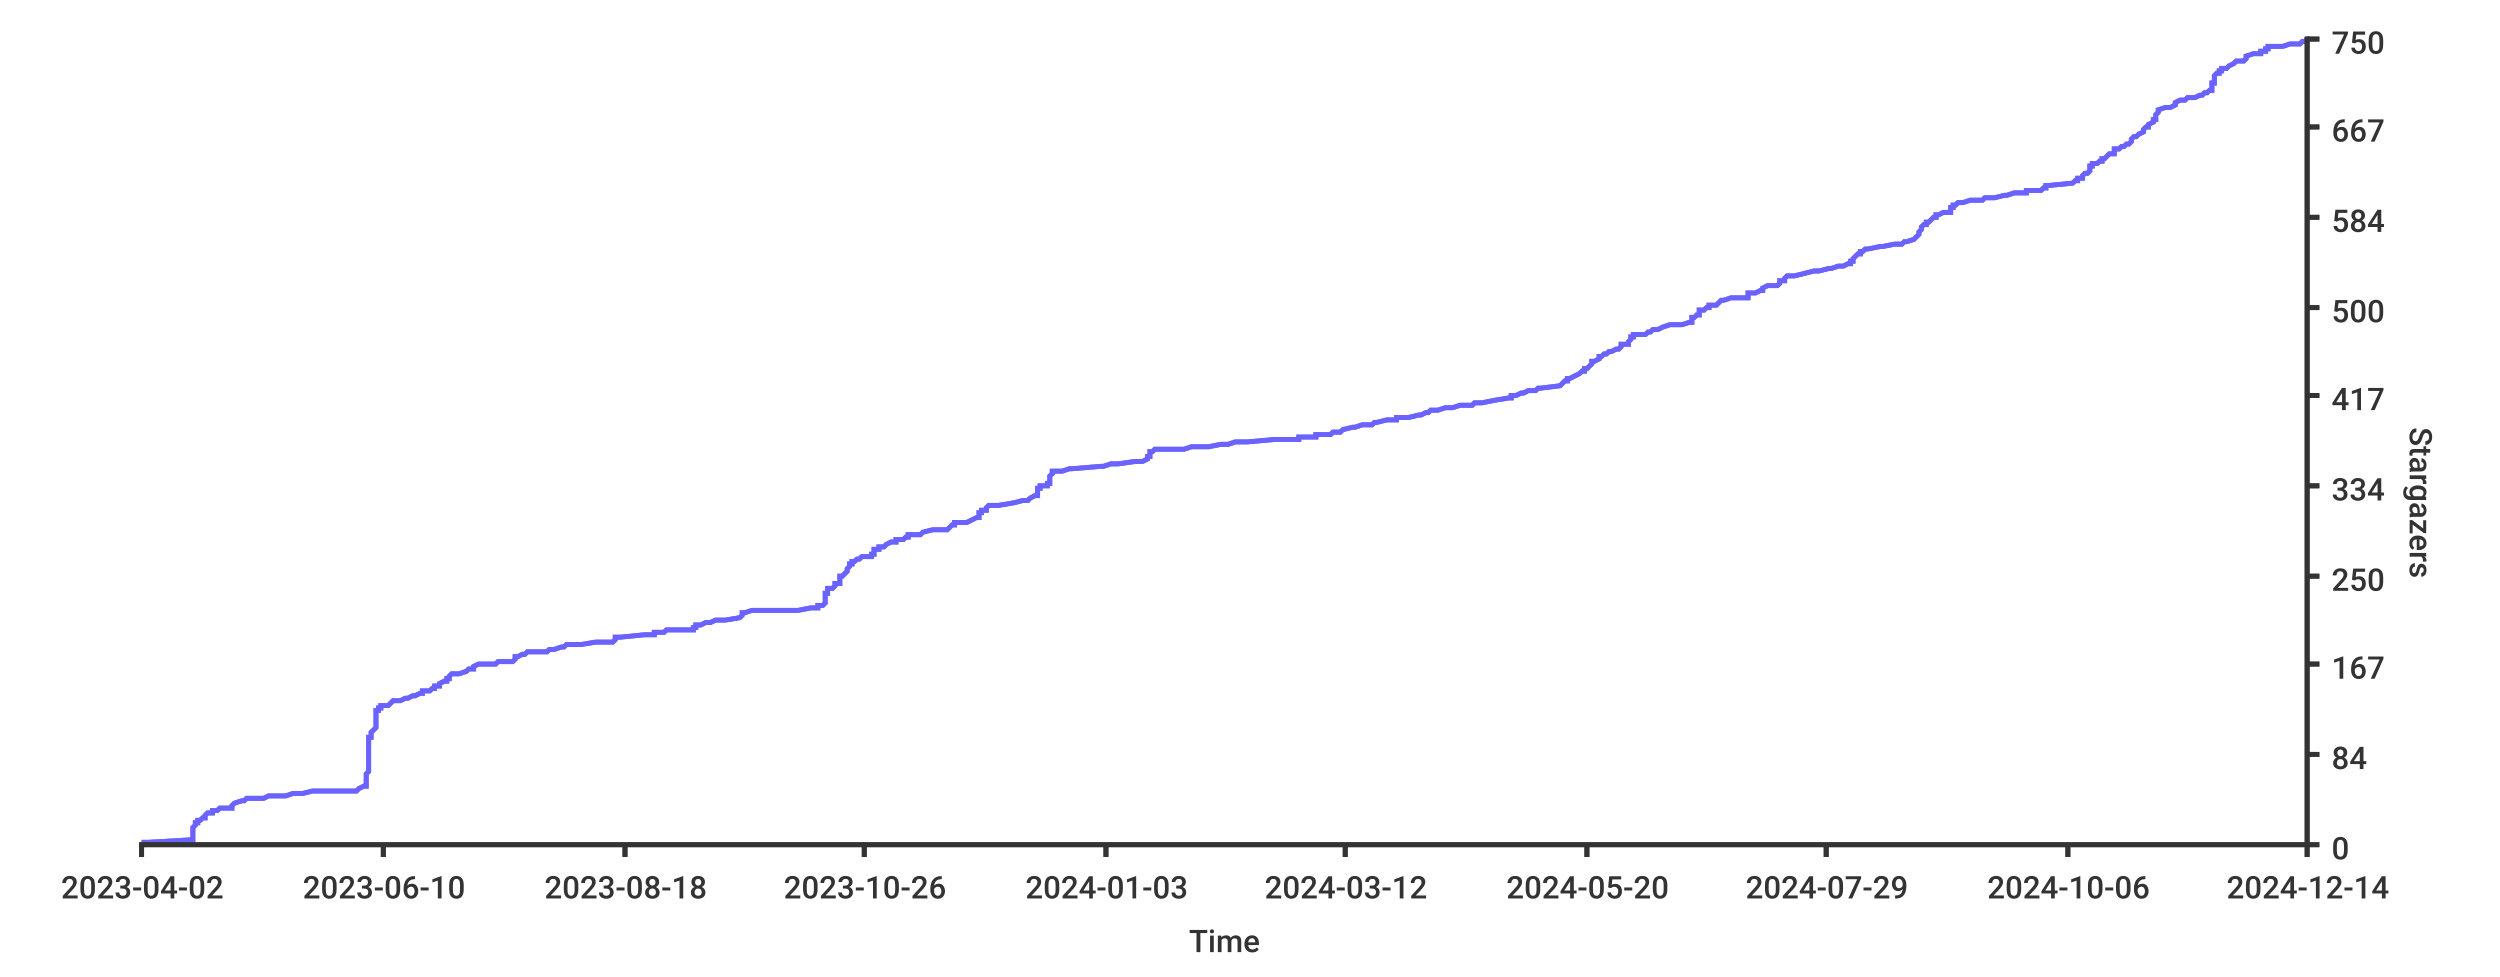
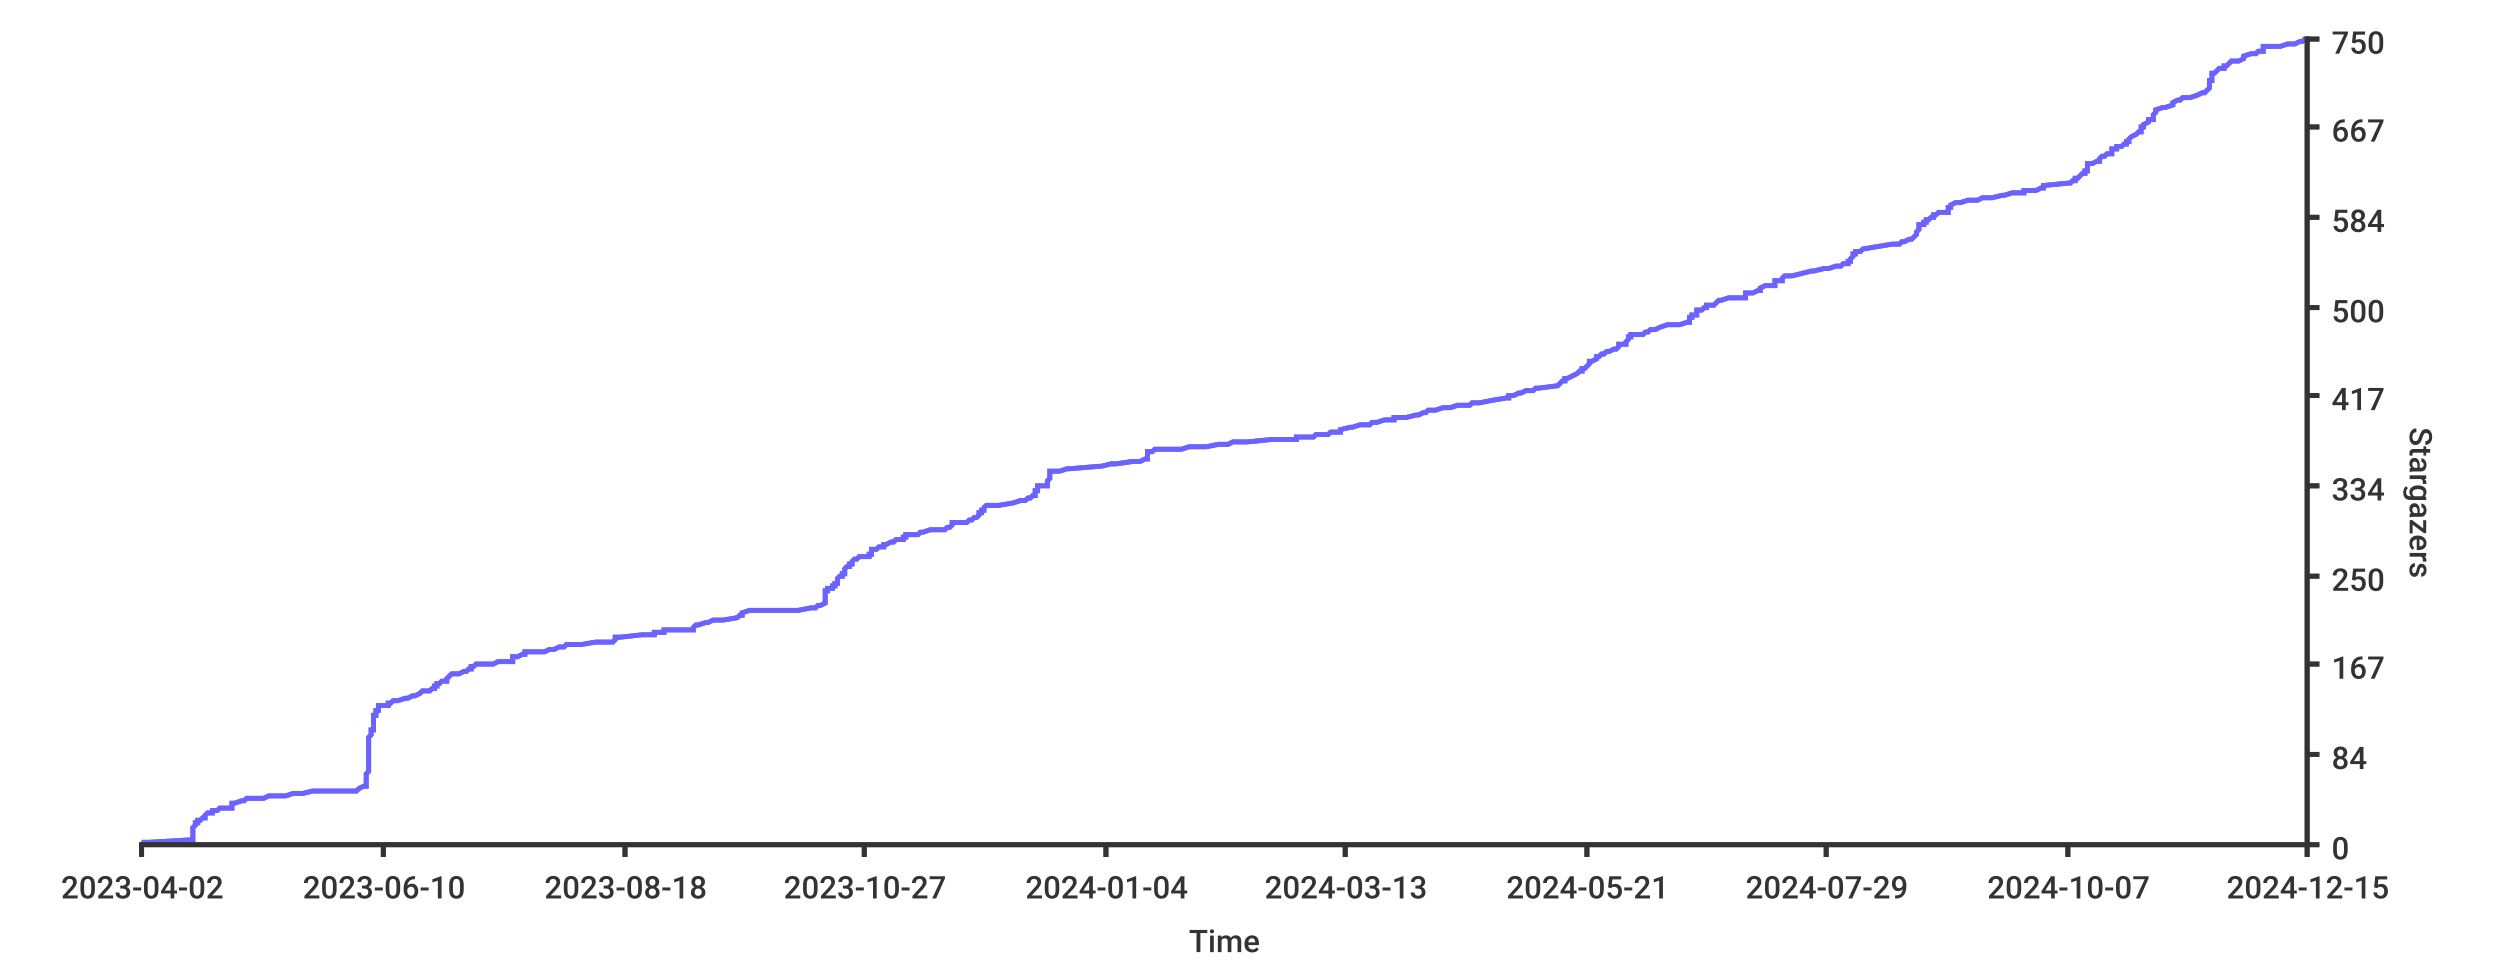
<svg xmlns="http://www.w3.org/2000/svg" width="1024px" height="400px">
  <style type="text/css">
path { fill: none; stroke: rgb(51,51,51); }
path.series { stroke: #6b63ff; }
rect.background { fill: rgb(255,255,255); stroke: none; }

text {
	stroke-width: 0;
	stroke: none;
	fill: rgba(51,51,51,1.0);
	font-size: 12.8px;
	font-family: 'Roboto Medium', sans-serif;
}
</style>
  <rect height="400px" class="background" rx="8" x="0" y="0" width="1024px" />
-   <rect class="background" rx="8" x="0" y="0" width="1024px" height="400px" />
-   <path d="M 58 345 L 61 345 L 78 344 L 79 344 L 79 343 L 79 343 L 79 342 L 79 342 L 79 342 L 79 341 L 79 341 L 79 340 L 79 340 L 79 339 L 79 339 L 80 338 L 80 338 L 80 338 L 80 337 L 81 337 L 81 336 L 82 336 L 83 335 L 84 335 L 84 335 L 84 334 L 84 334 L 85 333 L 87 333 L 87 332 L 89 332 L 90 331 L 95 331 L 95 331 L 95 330 L 95 330 L 96 329 L 96 329 L 99 328 L 100 328 L 101 327 L 104 327 L 108 327 L 110 326 L 117 326 L 120 325 L 124 325 L 128 324 L 130 324 L 146 324 L 147 323 L 147 323 L 149 322 L 150 322 L 150 321 L 150 321 L 150 320 L 150 320 L 150 320 L 150 319 L 150 319 L 150 318 L 150 318 L 150 317 L 150 317 L 151 316 L 151 316 L 151 316 L 151 315 L 151 315 L 151 314 L 151 314 L 151 313 L 151 313 L 151 313 L 151 312 L 151 312 L 151 311 L 151 311 L 151 310 L 151 310 L 151 309 L 151 309 L 151 309 L 151 308 L 151 308 L 151 307 L 151 307 L 151 306 L 151 306 L 151 305 L 151 305 L 151 305 L 151 304 L 151 304 L 151 303 L 151 303 L 151 302 L 151 302 L 152 302 L 152 301 L 152 301 L 152 300 L 152 300 L 153 299 L 153 299 L 154 298 L 154 298 L 154 298 L 154 297 L 154 297 L 154 296 L 154 296 L 154 295 L 154 295 L 154 294 L 154 294 L 154 294 L 154 293 L 154 293 L 154 292 L 154 292 L 154 291 L 154 291 L 155 291 L 155 290 L 156 290 L 156 289 L 159 289 L 160 288 L 160 288 L 161 287 L 161 287 L 164 287 L 166 286 L 167 286 L 169 285 L 170 285 L 172 284 L 173 284 L 173 283 L 176 283 L 176 283 L 177 282 L 178 282 L 178 281 L 180 281 L 180 280 L 180 280 L 180 280 L 182 279 L 183 279 L 183 278 L 184 278 L 184 277 L 184 277 L 185 276 L 187 276 L 188 276 L 191 275 L 191 275 L 192 274 L 194 274 L 194 273 L 194 273 L 196 272 L 202 272 L 203 272 L 204 271 L 210 271 L 211 270 L 211 270 L 211 269 L 211 269 L 212 269 L 214 268 L 215 268 L 216 267 L 224 267 L 225 266 L 227 266 L 230 265 L 231 265 L 231 265 L 232 264 L 238 264 L 244 263 L 251 263 L 252 262 L 252 262 L 252 261 L 253 261 L 254 261 L 264 260 L 268 260 L 268 259 L 272 259 L 273 258 L 273 258 L 284 258 L 284 257 L 285 257 L 285 256 L 287 256 L 289 255 L 291 255 L 293 254 L 294 254 L 297 254 L 303 253 L 303 253 L 304 252 L 304 252 L 304 251 L 305 251 L 308 250 L 314 250 L 327 250 L 332 249 L 335 249 L 335 248 L 337 248 L 338 247 L 338 247 L 338 247 L 338 246 L 338 246 L 338 245 L 338 245 L 338 244 L 338 244 L 338 243 L 339 243 L 339 243 L 339 242 L 339 242 L 339 241 L 341 241 L 342 240 L 342 240 L 342 239 L 342 239 L 344 239 L 344 238 L 344 238 L 344 237 L 344 237 L 344 236 L 344 236 L 345 236 L 346 235 L 346 235 L 347 234 L 347 234 L 347 233 L 347 233 L 348 232 L 348 232 L 348 232 L 348 231 L 349 231 L 349 230 L 350 230 L 351 229 L 352 229 L 353 228 L 354 228 L 357 228 L 357 227 L 358 227 L 358 226 L 358 226 L 358 225 L 358 225 L 360 225 L 360 224 L 362 224 L 363 223 L 363 223 L 365 222 L 367 222 L 367 221 L 370 221 L 370 221 L 371 220 L 372 220 L 372 219 L 377 219 L 378 218 L 378 218 L 382 217 L 384 217 L 388 217 L 389 216 L 389 216 L 390 215 L 391 215 L 391 214 L 394 214 L 396 214 L 398 213 L 398 213 L 400 212 L 401 212 L 401 211 L 401 211 L 401 210 L 402 210 L 402 210 L 402 209 L 404 209 L 404 208 L 404 208 L 405 207 L 409 207 L 415 206 L 415 206 L 415 206 L 419 205 L 421 205 L 422 204 L 422 204 L 424 203 L 425 203 L 425 203 L 425 202 L 425 202 L 425 201 L 425 201 L 425 200 L 426 200 L 426 199 L 427 199 L 429 199 L 429 198 L 430 198 L 430 197 L 430 197 L 430 196 L 430 196 L 430 195 L 430 195 L 430 195 L 431 194 L 431 194 L 431 193 L 435 193 L 438 192 L 438 192 L 439 192 L 451 191 L 452 191 L 455 190 L 458 190 L 465 189 L 468 189 L 470 188 L 470 188 L 470 188 L 470 187 L 471 187 L 471 186 L 471 186 L 471 185 L 472 185 L 473 184 L 482 184 L 485 184 L 488 183 L 495 183 L 500 182 L 503 182 L 506 181 L 511 181 L 511 181 L 522 180 L 532 180 L 532 179 L 539 179 L 539 178 L 545 178 L 546 177 L 549 177 L 549 177 L 550 176 L 550 176 L 554 175 L 555 175 L 558 174 L 562 174 L 563 173 L 564 173 L 564 173 L 568 172 L 572 172 L 572 171 L 577 171 L 581 170 L 582 170 L 582 170 L 584 169 L 585 169 L 586 168 L 589 168 L 592 167 L 595 167 L 598 166 L 598 166 L 603 166 L 604 165 L 607 165 L 612 164 L 612 164 L 618 163 L 619 163 L 619 162 L 620 162 L 621 162 L 623 161 L 624 161 L 626 160 L 629 160 L 630 159 L 630 159 L 631 159 L 639 158 L 639 158 L 640 157 L 640 157 L 641 156 L 642 156 L 642 155 L 642 155 L 643 155 L 645 154 L 645 154 L 647 153 L 647 153 L 648 152 L 649 152 L 649 151 L 649 151 L 650 151 L 651 150 L 651 150 L 652 149 L 652 149 L 652 148 L 652 148 L 653 148 L 655 147 L 655 147 L 655 146 L 656 146 L 657 145 L 658 145 L 659 144 L 660 144 L 660 144 L 662 143 L 663 143 L 664 142 L 664 142 L 664 141 L 667 141 L 667 140 L 667 140 L 667 140 L 668 139 L 668 139 L 668 138 L 669 138 L 669 137 L 670 137 L 674 137 L 675 136 L 676 136 L 677 135 L 679 135 L 681 134 L 681 134 L 684 133 L 687 133 L 689 133 L 692 132 L 693 132 L 693 131 L 693 131 L 693 130 L 694 130 L 695 129 L 695 129 L 696 129 L 696 128 L 696 128 L 696 127 L 698 127 L 699 126 L 699 126 L 700 126 L 700 125 L 703 125 L 704 124 L 704 124 L 705 123 L 706 123 L 709 122 L 712 122 L 716 122 L 716 121 L 716 121 L 716 120 L 719 120 L 721 119 L 722 119 L 722 118 L 722 118 L 722 118 L 724 117 L 728 117 L 729 116 L 729 116 L 729 115 L 731 115 L 731 115 L 731 114 L 731 114 L 732 113 L 735 113 L 739 112 L 739 112 L 743 111 L 744 111 L 745 111 L 749 110 L 750 110 L 753 109 L 755 109 L 757 108 L 758 108 L 758 107 L 759 107 L 759 107 L 759 106 L 759 106 L 760 105 L 760 105 L 761 104 L 762 104 L 762 104 L 762 103 L 763 103 L 764 102 L 765 102 L 770 101 L 771 101 L 776 100 L 779 100 L 779 100 L 780 99 L 781 99 L 784 98 L 784 98 L 785 97 L 785 97 L 786 96 L 786 96 L 786 96 L 786 95 L 786 95 L 787 94 L 787 94 L 787 93 L 787 93 L 788 92 L 789 92 L 789 92 L 789 91 L 790 91 L 791 90 L 791 90 L 792 89 L 793 89 L 793 89 L 793 88 L 794 88 L 796 87 L 799 87 L 799 86 L 799 86 L 799 85 L 799 85 L 800 85 L 800 84 L 801 84 L 802 83 L 804 83 L 807 82 L 811 82 L 812 82 L 813 81 L 817 81 L 821 80 L 822 80 L 825 79 L 830 79 L 830 78 L 830 78 L 836 78 L 837 77 L 838 77 L 838 76 L 839 76 L 849 75 L 849 75 L 850 74 L 850 74 L 851 74 L 851 73 L 853 73 L 853 72 L 853 72 L 854 71 L 855 71 L 855 71 L 856 70 L 856 70 L 856 69 L 856 69 L 856 68 L 857 68 L 857 67 L 858 67 L 859 67 L 860 66 L 861 66 L 861 65 L 862 65 L 863 64 L 863 64 L 864 63 L 865 63 L 866 63 L 866 62 L 866 62 L 866 61 L 868 61 L 869 60 L 870 60 L 870 60 L 871 59 L 872 59 L 873 58 L 873 58 L 873 57 L 873 57 L 874 56 L 875 56 L 875 56 L 876 55 L 876 55 L 878 54 L 878 54 L 878 53 L 878 53 L 879 52 L 879 52 L 880 52 L 880 51 L 880 51 L 882 50 L 882 50 L 882 49 L 883 49 L 883 49 L 883 48 L 883 48 L 883 47 L 883 47 L 884 46 L 884 46 L 884 45 L 884 45 L 884 45 L 887 44 L 889 44 L 891 43 L 891 43 L 891 42 L 891 42 L 893 41 L 894 41 L 895 41 L 896 40 L 899 40 L 901 39 L 902 39 L 903 38 L 904 38 L 904 38 L 905 37 L 906 37 L 906 36 L 906 36 L 906 35 L 906 35 L 906 34 L 906 34 L 907 34 L 907 33 L 907 33 L 907 32 L 907 32 L 907 31 L 907 31 L 908 30 L 908 30 L 909 30 L 909 29 L 910 29 L 910 28 L 912 28 L 913 27 L 913 27 L 913 27 L 915 26 L 915 26 L 916 25 L 919 25 L 920 24 L 920 24 L 920 23 L 920 23 L 920 23 L 923 22 L 926 22 L 926 21 L 928 21 L 928 20 L 929 20 L 929 19 L 930 19 L 935 19 L 938 18 L 942 18 L 943 17 L 944 17 L 945 16" stroke-width="2" class="series" />
-   <path stroke-width="2" class="series" d="M 58 345 L 61 345 L 78 344 L 79 344 L 79 343 L 79 343 L 79 342 L 79 342 L 79 342 L 79 341 L 79 341 L 79 340 L 79 340 L 79 339 L 79 339 L 80 338 L 80 338 L 80 338 L 80 337 L 81 337 L 81 336 L 82 336 L 83 335 L 84 335 L 84 335 L 84 334 L 84 334 L 85 333 L 87 333 L 87 332 L 89 332 L 90 331 L 95 331 L 95 331 L 95 330 L 95 330 L 96 329 L 96 329 L 99 328 L 100 328 L 101 327 L 104 327 L 108 327 L 110 326 L 117 326 L 120 325 L 124 325 L 128 324 L 130 324 L 146 324 L 147 323 L 147 323 L 149 322 L 150 322 L 150 321 L 150 321 L 150 320 L 150 320 L 150 320 L 150 319 L 150 319 L 150 318 L 150 318 L 150 317 L 150 317 L 151 316 L 151 316 L 151 316 L 151 315 L 151 315 L 151 314 L 151 314 L 151 313 L 151 313 L 151 313 L 151 312 L 151 312 L 151 311 L 151 311 L 151 310 L 151 310 L 151 309 L 151 309 L 151 309 L 151 308 L 151 308 L 151 307 L 151 307 L 151 306 L 151 306 L 151 305 L 151 305 L 151 305 L 151 304 L 151 304 L 151 303 L 151 303 L 151 302 L 151 302 L 152 302 L 152 301 L 152 301 L 152 300 L 152 300 L 153 299 L 153 299 L 154 298 L 154 298 L 154 298 L 154 297 L 154 297 L 154 296 L 154 296 L 154 295 L 154 295 L 154 294 L 154 294 L 154 294 L 154 293 L 154 293 L 154 292 L 154 292 L 154 291 L 154 291 L 155 291 L 155 290 L 156 290 L 156 289 L 159 289 L 160 288 L 160 288 L 161 287 L 161 287 L 164 287 L 166 286 L 167 286 L 169 285 L 170 285 L 172 284 L 173 284 L 173 283 L 176 283 L 176 283 L 177 282 L 178 282 L 178 281 L 180 281 L 180 280 L 180 280 L 180 280 L 182 279 L 183 279 L 183 278 L 184 278 L 184 277 L 184 277 L 185 276 L 187 276 L 188 276 L 191 275 L 191 275 L 192 274 L 194 274 L 194 273 L 194 273 L 196 272 L 202 272 L 203 272 L 204 271 L 210 271 L 211 270 L 211 270 L 211 269 L 211 269 L 212 269 L 214 268 L 215 268 L 216 267 L 224 267 L 225 266 L 227 266 L 230 265 L 231 265 L 231 265 L 232 264 L 238 264 L 244 263 L 251 263 L 252 262 L 252 262 L 252 261 L 253 261 L 254 261 L 264 260 L 268 260 L 268 259 L 272 259 L 273 258 L 273 258 L 284 258 L 284 257 L 285 257 L 285 256 L 287 256 L 289 255 L 291 255 L 293 254 L 294 254 L 297 254 L 303 253 L 303 253 L 304 252 L 304 252 L 304 251 L 305 251 L 308 250 L 314 250 L 327 250 L 332 249 L 335 249 L 335 248 L 337 248 L 338 247 L 338 247 L 338 247 L 338 246 L 338 246 L 338 245 L 338 245 L 338 244 L 338 244 L 338 243 L 339 243 L 339 243 L 339 242 L 339 242 L 339 241 L 341 241 L 342 240 L 342 240 L 342 239 L 342 239 L 344 239 L 344 238 L 344 238 L 344 237 L 344 237 L 344 236 L 344 236 L 345 236 L 346 235 L 346 235 L 347 234 L 347 234 L 347 233 L 347 233 L 348 232 L 348 232 L 348 232 L 348 231 L 349 231 L 349 230 L 350 230 L 351 229 L 352 229 L 353 228 L 354 228 L 357 228 L 357 227 L 358 227 L 358 226 L 358 226 L 358 225 L 358 225 L 360 225 L 360 224 L 362 224 L 363 223 L 363 223 L 365 222 L 367 222 L 367 221 L 370 221 L 370 221 L 371 220 L 372 220 L 372 219 L 377 219 L 378 218 L 378 218 L 382 217 L 384 217 L 388 217 L 389 216 L 389 216 L 390 215 L 391 215 L 391 214 L 394 214 L 396 214 L 398 213 L 398 213 L 400 212 L 401 212 L 401 211 L 401 211 L 401 210 L 402 210 L 402 210 L 402 209 L 404 209 L 404 208 L 404 208 L 405 207 L 409 207 L 415 206 L 415 206 L 415 206 L 419 205 L 421 205 L 422 204 L 422 204 L 424 203 L 425 203 L 425 203 L 425 202 L 425 202 L 425 201 L 425 201 L 425 200 L 426 200 L 426 199 L 427 199 L 429 199 L 429 198 L 430 198 L 430 197 L 430 197 L 430 196 L 430 196 L 430 195 L 430 195 L 430 195 L 431 194 L 431 194 L 431 193 L 435 193 L 438 192 L 438 192 L 439 192 L 451 191 L 452 191 L 455 190 L 458 190 L 465 189 L 468 189 L 470 188 L 470 188 L 470 188 L 470 187 L 471 187 L 471 186 L 471 186 L 471 185 L 472 185 L 473 184 L 482 184 L 485 184 L 488 183 L 495 183 L 500 182 L 503 182 L 506 181 L 511 181 L 511 181 L 522 180 L 532 180 L 532 179 L 539 179 L 539 178 L 545 178 L 546 177 L 549 177 L 549 177 L 550 176 L 550 176 L 554 175 L 555 175 L 558 174 L 562 174 L 563 173 L 564 173 L 564 173 L 568 172 L 572 172 L 572 171 L 577 171 L 581 170 L 582 170 L 582 170 L 584 169 L 585 169 L 586 168 L 589 168 L 592 167 L 595 167 L 598 166 L 598 166 L 603 166 L 604 165 L 607 165 L 612 164 L 612 164 L 618 163 L 619 163 L 619 162 L 620 162 L 621 162 L 623 161 L 624 161 L 626 160 L 629 160 L 630 159 L 630 159 L 631 159 L 639 158 L 639 158 L 640 157 L 640 157 L 641 156 L 642 156 L 642 155 L 642 155 L 643 155 L 645 154 L 645 154 L 647 153 L 647 153 L 648 152 L 649 152 L 649 151 L 649 151 L 650 151 L 651 150 L 651 150 L 652 149 L 652 149 L 652 148 L 652 148 L 653 148 L 655 147 L 655 147 L 655 146 L 656 146 L 657 145 L 658 145 L 659 144 L 660 144 L 660 144 L 662 143 L 663 143 L 664 142 L 664 142 L 664 141 L 667 141 L 667 140 L 667 140 L 667 140 L 668 139 L 668 139 L 668 138 L 669 138 L 669 137 L 670 137 L 674 137 L 675 136 L 676 136 L 677 135 L 679 135 L 681 134 L 681 134 L 684 133 L 687 133 L 689 133 L 692 132 L 693 132 L 693 131 L 693 131 L 693 130 L 694 130 L 695 129 L 695 129 L 696 129 L 696 128 L 696 128 L 696 127 L 698 127 L 699 126 L 699 126 L 700 126 L 700 125 L 703 125 L 704 124 L 704 124 L 705 123 L 706 123 L 709 122 L 712 122 L 716 122 L 716 121 L 716 121 L 716 120 L 719 120 L 721 119 L 722 119 L 722 118 L 722 118 L 722 118 L 724 117 L 728 117 L 729 116 L 729 116 L 729 115 L 731 115 L 731 115 L 731 114 L 731 114 L 732 113 L 735 113 L 739 112 L 739 112 L 743 111 L 744 111 L 745 111 L 749 110 L 750 110 L 753 109 L 755 109 L 757 108 L 758 108 L 758 107 L 759 107 L 759 107 L 759 106 L 759 106 L 760 105 L 760 105 L 761 104 L 762 104 L 762 104 L 762 103 L 763 103 L 764 102 L 765 102 L 770 101 L 771 101 L 776 100 L 779 100 L 779 100 L 780 99 L 781 99 L 784 98 L 784 98 L 785 97 L 785 97 L 786 96 L 786 96 L 786 96 L 786 95 L 786 95 L 787 94 L 787 94 L 787 93 L 787 93 L 788 92 L 789 92 L 789 92 L 789 91 L 790 91 L 791 90 L 791 90 L 792 89 L 793 89 L 793 89 L 793 88 L 794 88 L 796 87 L 799 87 L 799 86 L 799 86 L 799 85 L 799 85 L 800 85 L 800 84 L 801 84 L 802 83 L 804 83 L 807 82 L 811 82 L 812 82 L 813 81 L 817 81 L 821 80 L 822 80 L 825 79 L 830 79 L 830 78 L 830 78 L 836 78 L 837 77 L 838 77 L 838 76 L 839 76 L 849 75 L 849 75 L 850 74 L 850 74 L 851 74 L 851 73 L 853 73 L 853 72 L 853 72 L 854 71 L 855 71 L 855 71 L 856 70 L 856 70 L 856 69 L 856 69 L 856 68 L 857 68 L 857 67 L 858 67 L 859 67 L 860 66 L 861 66 L 861 65 L 862 65 L 863 64 L 863 64 L 864 63 L 865 63 L 866 63 L 866 62 L 866 62 L 866 61 L 868 61 L 869 60 L 870 60 L 870 60 L 871 59 L 872 59 L 873 58 L 873 58 L 873 57 L 873 57 L 874 56 L 875 56 L 875 56 L 876 55 L 876 55 L 878 54 L 878 54 L 878 53 L 878 53 L 879 52 L 879 52 L 880 52 L 880 51 L 880 51 L 882 50 L 882 50 L 882 49 L 883 49 L 883 49 L 883 48 L 883 48 L 883 47 L 883 47 L 884 46 L 884 46 L 884 45 L 884 45 L 884 45 L 887 44 L 889 44 L 891 43 L 891 43 L 891 42 L 891 42 L 893 41 L 894 41 L 895 41 L 896 40 L 899 40 L 901 39 L 902 39 L 903 38 L 904 38 L 904 38 L 905 37 L 906 37 L 906 36 L 906 36 L 906 35 L 906 35 L 906 34 L 906 34 L 907 34 L 907 33 L 907 33 L 907 32 L 907 32 L 907 31 L 907 31 L 908 30 L 908 30 L 909 30 L 909 29 L 910 29 L 910 28 L 912 28 L 913 27 L 913 27 L 913 27 L 915 26 L 915 26 L 916 25 L 919 25 L 920 24 L 920 24 L 920 23 L 920 23 L 920 23 L 923 22 L 926 22 L 926 21 L 928 21 L 928 20 L 929 20 L 929 19 L 930 19 L 935 19 L 938 18 L 942 18 L 943 17 L 944 17 L 945 16" />
+   <rect rx="8" x="0" y="0" width="1024px" height="400px" class="background" />
+   <path stroke-width="2" class="series" d="M 58 345 L 61 345 L 78 344 L 79 344 L 79 343 L 79 343 L 79 342 L 79 342 L 79 342 L 79 341 L 79 341 L 79 340 L 79 340 L 79 339 L 79 339 L 80 338 L 80 338 L 80 338 L 80 337 L 81 337 L 81 336 L 82 336 L 83 335 L 84 335 L 84 335 L 84 334 L 84 334 L 85 333 L 87 333 L 87 332 L 89 332 L 90 331 L 95 331 L 95 331 L 95 330 L 95 330 L 95 329 L 96 329 L 99 328 L 100 328 L 101 327 L 104 327 L 108 327 L 110 326 L 117 326 L 120 325 L 124 325 L 128 324 L 130 324 L 146 324 L 147 323 L 147 323 L 149 322 L 150 322 L 150 321 L 150 321 L 150 320 L 150 320 L 150 320 L 150 319 L 150 319 L 150 318 L 150 318 L 150 317 L 150 317 L 151 316 L 151 316 L 151 316 L 151 315 L 151 315 L 151 314 L 151 314 L 151 313 L 151 313 L 151 313 L 151 312 L 151 312 L 151 311 L 151 311 L 151 310 L 151 310 L 151 309 L 151 309 L 151 309 L 151 308 L 151 308 L 151 307 L 151 307 L 151 306 L 151 306 L 151 305 L 151 305 L 151 305 L 151 304 L 151 304 L 151 303 L 151 303 L 151 302 L 151 302 L 151 302 L 152 301 L 152 301 L 152 300 L 152 300 L 152 299 L 153 299 L 153 298 L 153 298 L 153 298 L 153 297 L 153 297 L 153 296 L 153 296 L 153 295 L 153 295 L 153 294 L 153 294 L 153 294 L 153 293 L 154 293 L 154 292 L 154 292 L 154 291 L 154 291 L 155 291 L 155 290 L 155 290 L 155 289 L 159 289 L 159 288 L 160 288 L 161 287 L 161 287 L 163 287 L 166 286 L 167 286 L 169 285 L 170 285 L 172 284 L 172 284 L 173 283 L 175 283 L 176 283 L 177 282 L 178 282 L 178 281 L 179 281 L 179 280 L 180 280 L 180 280 L 181 279 L 183 279 L 183 278 L 183 278 L 184 277 L 184 277 L 185 276 L 187 276 L 188 276 L 190 275 L 191 275 L 192 274 L 193 274 L 193 273 L 194 273 L 195 272 L 202 272 L 202 272 L 204 271 L 210 271 L 210 270 L 210 270 L 210 269 L 211 269 L 212 269 L 214 268 L 215 268 L 215 267 L 223 267 L 225 266 L 227 266 L 229 265 L 231 265 L 231 265 L 232 264 L 238 264 L 244 263 L 251 263 L 252 262 L 252 262 L 252 261 L 252 261 L 254 261 L 263 260 L 268 260 L 268 259 L 272 259 L 272 258 L 273 258 L 284 258 L 284 257 L 284 257 L 285 256 L 286 256 L 289 255 L 290 255 L 292 254 L 294 254 L 296 254 L 302 253 L 302 253 L 303 252 L 304 252 L 304 251 L 304 251 L 307 250 L 313 250 L 327 250 L 332 249 L 334 249 L 335 248 L 336 248 L 338 247 L 338 247 L 338 247 L 338 246 L 338 246 L 338 245 L 338 245 L 338 244 L 338 244 L 338 243 L 338 243 L 338 243 L 338 242 L 339 242 L 339 241 L 341 241 L 341 240 L 342 240 L 342 239 L 342 239 L 343 239 L 343 238 L 343 238 L 343 237 L 343 237 L 344 236 L 344 236 L 345 236 L 345 235 L 346 235 L 346 234 L 346 234 L 346 233 L 346 233 L 347 232 L 347 232 L 348 232 L 348 231 L 349 231 L 349 230 L 349 230 L 350 229 L 351 229 L 352 228 L 354 228 L 356 228 L 356 227 L 357 227 L 357 226 L 357 226 L 357 225 L 358 225 L 359 225 L 360 224 L 362 224 L 362 223 L 363 223 L 365 222 L 366 222 L 367 221 L 369 221 L 370 221 L 370 220 L 371 220 L 371 219 L 376 219 L 377 218 L 378 218 L 381 217 L 383 217 L 387 217 L 388 216 L 389 216 L 390 215 L 390 215 L 390 214 L 393 214 L 396 214 L 397 213 L 398 213 L 399 212 L 400 212 L 401 211 L 401 211 L 401 210 L 401 210 L 402 210 L 402 209 L 403 209 L 403 208 L 403 208 L 404 207 L 409 207 L 415 206 L 415 206 L 415 206 L 418 205 L 420 205 L 421 204 L 422 204 L 423 203 L 424 203 L 424 203 L 424 202 L 424 202 L 424 201 L 425 201 L 425 200 L 425 200 L 425 199 L 426 199 L 429 199 L 429 198 L 429 198 L 429 197 L 429 197 L 430 196 L 430 196 L 430 195 L 430 195 L 430 195 L 430 194 L 430 194 L 430 193 L 434 193 L 437 192 L 437 192 L 438 192 L 450 191 L 451 191 L 455 190 L 457 190 L 464 189 L 467 189 L 469 188 L 470 188 L 470 188 L 470 187 L 470 187 L 470 186 L 470 186 L 470 185 L 472 185 L 473 184 L 481 184 L 484 184 L 487 183 L 494 183 L 499 182 L 503 182 L 505 181 L 510 181 L 511 181 L 521 180 L 531 180 L 531 179 L 538 179 L 539 178 L 544 178 L 545 177 L 549 177 L 549 177 L 549 176 L 549 176 L 553 175 L 554 175 L 557 174 L 561 174 L 562 173 L 563 173 L 564 173 L 567 172 L 571 172 L 571 171 L 576 171 L 580 170 L 581 170 L 581 170 L 583 169 L 584 169 L 585 168 L 588 168 L 591 167 L 594 167 L 597 166 L 597 166 L 602 166 L 603 165 L 606 165 L 611 164 L 611 164 L 617 163 L 618 163 L 618 162 L 619 162 L 620 162 L 622 161 L 623 161 L 625 160 L 628 160 L 629 159 L 629 159 L 630 159 L 638 158 L 638 158 L 639 157 L 639 157 L 640 156 L 641 156 L 641 155 L 641 155 L 642 155 L 644 154 L 644 154 L 646 153 L 646 153 L 647 152 L 648 152 L 648 151 L 648 151 L 649 151 L 650 150 L 650 150 L 651 149 L 651 149 L 651 148 L 651 148 L 652 148 L 654 147 L 654 147 L 654 146 L 655 146 L 656 145 L 657 145 L 658 144 L 659 144 L 659 144 L 661 143 L 662 143 L 663 142 L 663 142 L 663 141 L 666 141 L 666 140 L 666 140 L 666 140 L 667 139 L 667 139 L 667 138 L 668 138 L 668 137 L 669 137 L 673 137 L 674 136 L 675 136 L 676 135 L 678 135 L 680 134 L 680 134 L 683 133 L 686 133 L 688 133 L 691 132 L 692 132 L 692 131 L 692 131 L 692 130 L 693 130 L 693 129 L 694 129 L 695 129 L 695 128 L 695 128 L 695 127 L 697 127 L 698 126 L 698 126 L 699 126 L 699 125 L 702 125 L 703 124 L 703 124 L 704 123 L 705 123 L 708 122 L 710 122 L 715 122 L 715 121 L 715 121 L 715 120 L 718 120 L 720 119 L 721 119 L 721 118 L 721 118 L 721 118 L 723 117 L 727 117 L 727 116 L 727 116 L 727 115 L 730 115 L 730 115 L 730 114 L 730 114 L 731 113 L 734 113 L 738 112 L 738 112 L 742 111 L 742 111 L 743 111 L 747 110 L 749 110 L 752 109 L 754 109 L 755 108 L 757 108 L 757 107 L 757 107 L 758 107 L 758 106 L 758 106 L 759 105 L 759 105 L 759 104 L 760 104 L 760 104 L 760 103 L 762 103 L 763 102 L 763 102 L 769 101 L 769 101 L 775 100 L 778 100 L 778 100 L 779 99 L 780 99 L 782 98 L 783 98 L 784 97 L 784 97 L 785 96 L 785 96 L 785 96 L 785 95 L 785 95 L 786 94 L 786 94 L 786 93 L 786 93 L 786 92 L 787 92 L 788 92 L 788 91 L 789 91 L 789 90 L 790 90 L 791 89 L 792 89 L 792 89 L 792 88 L 793 88 L 794 87 L 798 87 L 798 86 L 798 86 L 798 85 L 798 85 L 799 85 L 799 84 L 799 84 L 801 83 L 803 83 L 806 82 L 809 82 L 810 82 L 812 81 L 816 81 L 820 80 L 821 80 L 824 79 L 829 79 L 829 78 L 829 78 L 834 78 L 836 77 L 837 77 L 837 76 L 837 76 L 847 75 L 848 75 L 849 74 L 849 74 L 850 74 L 850 73 L 851 73 L 852 72 L 852 72 L 853 71 L 853 71 L 854 71 L 854 70 L 855 70 L 855 69 L 855 69 L 855 68 L 855 68 L 855 67 L 856 67 L 857 67 L 859 66 L 860 66 L 860 65 L 860 65 L 861 64 L 862 64 L 863 63 L 863 63 L 865 63 L 865 62 L 865 62 L 865 61 L 867 61 L 867 60 L 869 60 L 869 60 L 870 59 L 871 59 L 871 58 L 872 58 L 872 57 L 872 57 L 873 56 L 873 56 L 873 56 L 875 55 L 875 55 L 876 54 L 877 54 L 877 53 L 877 53 L 877 52 L 878 52 L 878 52 L 878 51 L 878 51 L 880 50 L 880 50 L 880 49 L 881 49 L 882 49 L 882 48 L 882 48 L 882 47 L 882 47 L 883 46 L 883 46 L 883 45 L 883 45 L 883 45 L 886 44 L 887 44 L 890 43 L 890 43 L 890 42 L 890 42 L 892 41 L 893 41 L 893 41 L 894 40 L 897 40 L 900 39 L 900 39 L 902 38 L 903 38 L 903 38 L 904 37 L 904 37 L 905 36 L 905 36 L 905 35 L 905 35 L 905 34 L 905 34 L 905 34 L 905 33 L 906 33 L 906 32 L 906 32 L 906 31 L 906 31 L 906 30 L 907 30 L 907 30 L 908 29 L 908 29 L 909 28 L 911 28 L 911 27 L 912 27 L 912 27 L 913 26 L 913 26 L 914 25 L 917 25 L 919 24 L 919 24 L 919 23 L 919 23 L 919 23 L 922 22 L 924 22 L 925 21 L 927 21 L 927 20 L 927 20 L 927 19 L 928 19 L 934 19 L 937 18 L 940 18 L 942 17 L 943 17 L 944 16 L 945 16 L 945 16" />
+   <path stroke-width="2" class="series" d="M 58 345 L 61 345 L 78 344 L 79 344 L 79 343 L 79 343 L 79 342 L 79 342 L 79 342 L 79 341 L 79 341 L 79 340 L 79 340 L 79 339 L 79 339 L 80 338 L 80 338 L 80 338 L 80 337 L 81 337 L 81 336 L 82 336 L 83 335 L 84 335 L 84 335 L 84 334 L 84 334 L 85 333 L 87 333 L 87 332 L 89 332 L 90 331 L 95 331 L 95 331 L 95 330 L 95 330 L 95 329 L 96 329 L 99 328 L 100 328 L 101 327 L 104 327 L 108 327 L 110 326 L 117 326 L 120 325 L 124 325 L 128 324 L 130 324 L 146 324 L 147 323 L 147 323 L 149 322 L 150 322 L 150 321 L 150 321 L 150 320 L 150 320 L 150 320 L 150 319 L 150 319 L 150 318 L 150 318 L 150 317 L 150 317 L 151 316 L 151 316 L 151 316 L 151 315 L 151 315 L 151 314 L 151 314 L 151 313 L 151 313 L 151 313 L 151 312 L 151 312 L 151 311 L 151 311 L 151 310 L 151 310 L 151 309 L 151 309 L 151 309 L 151 308 L 151 308 L 151 307 L 151 307 L 151 306 L 151 306 L 151 305 L 151 305 L 151 305 L 151 304 L 151 304 L 151 303 L 151 303 L 151 302 L 151 302 L 151 302 L 152 301 L 152 301 L 152 300 L 152 300 L 152 299 L 153 299 L 153 298 L 153 298 L 153 298 L 153 297 L 153 297 L 153 296 L 153 296 L 153 295 L 153 295 L 153 294 L 153 294 L 153 294 L 153 293 L 154 293 L 154 292 L 154 292 L 154 291 L 154 291 L 155 291 L 155 290 L 155 290 L 155 289 L 159 289 L 159 288 L 160 288 L 161 287 L 161 287 L 163 287 L 166 286 L 167 286 L 169 285 L 170 285 L 172 284 L 172 284 L 173 283 L 175 283 L 176 283 L 177 282 L 178 282 L 178 281 L 179 281 L 179 280 L 180 280 L 180 280 L 181 279 L 183 279 L 183 278 L 183 278 L 184 277 L 184 277 L 185 276 L 187 276 L 188 276 L 190 275 L 191 275 L 192 274 L 193 274 L 193 273 L 194 273 L 195 272 L 202 272 L 202 272 L 204 271 L 210 271 L 210 270 L 210 270 L 210 269 L 211 269 L 212 269 L 214 268 L 215 268 L 215 267 L 223 267 L 225 266 L 227 266 L 229 265 L 231 265 L 231 265 L 232 264 L 238 264 L 244 263 L 251 263 L 252 262 L 252 262 L 252 261 L 252 261 L 254 261 L 263 260 L 268 260 L 268 259 L 272 259 L 272 258 L 273 258 L 284 258 L 284 257 L 284 257 L 285 256 L 286 256 L 289 255 L 290 255 L 292 254 L 294 254 L 296 254 L 302 253 L 302 253 L 303 252 L 304 252 L 304 251 L 304 251 L 307 250 L 313 250 L 327 250 L 332 249 L 334 249 L 335 248 L 336 248 L 338 247 L 338 247 L 338 247 L 338 246 L 338 246 L 338 245 L 338 245 L 338 244 L 338 244 L 338 243 L 338 243 L 338 243 L 338 242 L 339 242 L 339 241 L 341 241 L 341 240 L 342 240 L 342 239 L 342 239 L 343 239 L 343 238 L 343 238 L 343 237 L 343 237 L 344 236 L 344 236 L 345 236 L 345 235 L 346 235 L 346 234 L 346 234 L 346 233 L 346 233 L 347 232 L 347 232 L 348 232 L 348 231 L 349 231 L 349 230 L 349 230 L 350 229 L 351 229 L 352 228 L 354 228 L 356 228 L 356 227 L 357 227 L 357 226 L 357 226 L 357 225 L 358 225 L 359 225 L 360 224 L 362 224 L 362 223 L 363 223 L 365 222 L 366 222 L 367 221 L 369 221 L 370 221 L 370 220 L 371 220 L 371 219 L 376 219 L 377 218 L 378 218 L 381 217 L 383 217 L 387 217 L 388 216 L 389 216 L 390 215 L 390 215 L 390 214 L 393 214 L 396 214 L 397 213 L 398 213 L 399 212 L 400 212 L 401 211 L 401 211 L 401 210 L 401 210 L 402 210 L 402 209 L 403 209 L 403 208 L 403 208 L 404 207 L 409 207 L 415 206 L 415 206 L 415 206 L 418 205 L 420 205 L 421 204 L 422 204 L 423 203 L 424 203 L 424 203 L 424 202 L 424 202 L 424 201 L 425 201 L 425 200 L 425 200 L 425 199 L 426 199 L 429 199 L 429 198 L 429 198 L 429 197 L 429 197 L 430 196 L 430 196 L 430 195 L 430 195 L 430 195 L 430 194 L 430 194 L 430 193 L 434 193 L 437 192 L 437 192 L 438 192 L 450 191 L 451 191 L 455 190 L 457 190 L 464 189 L 467 189 L 469 188 L 470 188 L 470 188 L 470 187 L 470 187 L 470 186 L 470 186 L 470 185 L 472 185 L 473 184 L 481 184 L 484 184 L 487 183 L 494 183 L 499 182 L 503 182 L 505 181 L 510 181 L 511 181 L 521 180 L 531 180 L 531 179 L 538 179 L 539 178 L 544 178 L 545 177 L 549 177 L 549 177 L 549 176 L 549 176 L 553 175 L 554 175 L 557 174 L 561 174 L 562 173 L 563 173 L 564 173 L 567 172 L 571 172 L 571 171 L 576 171 L 580 170 L 581 170 L 581 170 L 583 169 L 584 169 L 585 168 L 588 168 L 591 167 L 594 167 L 597 166 L 597 166 L 602 166 L 603 165 L 606 165 L 611 164 L 611 164 L 617 163 L 618 163 L 618 162 L 619 162 L 620 162 L 622 161 L 623 161 L 625 160 L 628 160 L 629 159 L 629 159 L 630 159 L 638 158 L 638 158 L 639 157 L 639 157 L 640 156 L 641 156 L 641 155 L 641 155 L 642 155 L 644 154 L 644 154 L 646 153 L 646 153 L 647 152 L 648 152 L 648 151 L 648 151 L 649 151 L 650 150 L 650 150 L 651 149 L 651 149 L 651 148 L 651 148 L 652 148 L 654 147 L 654 147 L 654 146 L 655 146 L 656 145 L 657 145 L 658 144 L 659 144 L 659 144 L 661 143 L 662 143 L 663 142 L 663 142 L 663 141 L 666 141 L 666 140 L 666 140 L 666 140 L 667 139 L 667 139 L 667 138 L 668 138 L 668 137 L 669 137 L 673 137 L 674 136 L 675 136 L 676 135 L 678 135 L 680 134 L 680 134 L 683 133 L 686 133 L 688 133 L 691 132 L 692 132 L 692 131 L 692 131 L 692 130 L 693 130 L 693 129 L 694 129 L 695 129 L 695 128 L 695 128 L 695 127 L 697 127 L 698 126 L 698 126 L 699 126 L 699 125 L 702 125 L 703 124 L 703 124 L 704 123 L 705 123 L 708 122 L 710 122 L 715 122 L 715 121 L 715 121 L 715 120 L 718 120 L 720 119 L 721 119 L 721 118 L 721 118 L 721 118 L 723 117 L 727 117 L 727 116 L 727 116 L 727 115 L 730 115 L 730 115 L 730 114 L 730 114 L 731 113 L 734 113 L 738 112 L 738 112 L 742 111 L 742 111 L 743 111 L 747 110 L 749 110 L 752 109 L 754 109 L 755 108 L 757 108 L 757 107 L 757 107 L 758 107 L 758 106 L 758 106 L 759 105 L 759 105 L 759 104 L 760 104 L 760 104 L 760 103 L 762 103 L 763 102 L 763 102 L 769 101 L 769 101 L 775 100 L 778 100 L 778 100 L 779 99 L 780 99 L 782 98 L 783 98 L 784 97 L 784 97 L 785 96 L 785 96 L 785 96 L 785 95 L 785 95 L 786 94 L 786 94 L 786 93 L 786 93 L 786 92 L 787 92 L 788 92 L 788 91 L 789 91 L 789 90 L 790 90 L 791 89 L 792 89 L 792 89 L 792 88 L 793 88 L 794 87 L 798 87 L 798 86 L 798 86 L 798 85 L 798 85 L 799 85 L 799 84 L 799 84 L 801 83 L 803 83 L 806 82 L 809 82 L 810 82 L 812 81 L 816 81 L 820 80 L 821 80 L 824 79 L 829 79 L 829 78 L 829 78 L 834 78 L 836 77 L 837 77 L 837 76 L 837 76 L 847 75 L 848 75 L 849 74 L 849 74 L 850 74 L 850 73 L 851 73 L 852 72 L 852 72 L 853 71 L 853 71 L 854 71 L 854 70 L 855 70 L 855 69 L 855 69 L 855 68 L 855 68 L 855 67 L 856 67 L 857 67 L 859 66 L 860 66 L 860 65 L 860 65 L 861 64 L 862 64 L 863 63 L 863 63 L 865 63 L 865 62 L 865 62 L 865 61 L 867 61 L 867 60 L 869 60 L 869 60 L 870 59 L 871 59 L 871 58 L 872 58 L 872 57 L 872 57 L 873 56 L 873 56 L 873 56 L 875 55 L 875 55 L 876 54 L 877 54 L 877 53 L 877 53 L 877 52 L 878 52 L 878 52 L 878 51 L 878 51 L 880 50 L 880 50 L 880 49 L 881 49 L 882 49 L 882 48 L 882 48 L 882 47 L 882 47 L 883 46 L 883 46 L 883 45 L 883 45 L 883 45 L 886 44 L 887 44 L 890 43 L 890 43 L 890 42 L 890 42 L 892 41 L 893 41 L 893 41 L 894 40 L 897 40 L 900 39 L 900 39 L 902 38 L 903 38 L 903 38 L 904 37 L 904 37 L 905 36 L 905 36 L 905 35 L 905 35 L 905 34 L 905 34 L 905 34 L 905 33 L 906 33 L 906 32 L 906 32 L 906 31 L 906 31 L 906 30 L 907 30 L 907 30 L 908 29 L 908 29 L 909 28 L 911 28 L 911 27 L 912 27 L 912 27 L 913 26 L 913 26 L 914 25 L 917 25 L 919 24 L 919 24 L 919 23 L 919 23 L 919 23 L 922 22 L 924 22 L 925 21 L 927 21 L 927 20 L 927 20 L 927 19 L 928 19 L 934 19 L 937 18 L 940 18 L 942 17 L 943 17 L 944 16 L 945 16 L 945 16" />
  <path stroke-width="2" d="M 945 346 L 945 15" />
  <path stroke-width="2" d="M 945 346 L 945 15" />
  <path stroke-width="2" d="M 945 346 L 950 346" />
  <path stroke-width="2" d="M 945 346 L 950 346" />
-   <text y="352" x="955">0</text>
+   <text x="955" y="352">0</text>
  <path stroke-width="2" d="M 945 309 L 950 309" />
  <path stroke-width="2" d="M 945 309 L 950 309" />
-   <text x="955" y="315">84</text>
-   <path stroke-width="2" d="M 945 272 L 950 272" />
+   <text y="315" x="955">84</text>
+   <path d="M 945 272 L 950 272" stroke-width="2" />
  <path stroke-width="2" d="M 945 272 L 950 272" />
  <text x="955" y="278">167</text>
  <path stroke-width="2" d="M 945 236 L 950 236" />
  <path stroke-width="2" d="M 945 236 L 950 236" />
  <text x="955" y="242">250</text>
-   <path d="M 945 199 L 950 199" stroke-width="2" />
-   <path d="M 945 199 L 950 199" stroke-width="2" />
-   <text y="205" x="955">334</text>
+   <path stroke-width="2" d="M 945 199 L 950 199" />
+   <path stroke-width="2" d="M 945 199 L 950 199" />
+   <text x="955" y="205">334</text>
  <path stroke-width="2" d="M 945 162 L 950 162" />
  <path stroke-width="2" d="M 945 162 L 950 162" />
-   <text y="168" x="955">417</text>
+   <text x="955" y="168">417</text>
  <path stroke-width="2" d="M 945 126 L 950 126" />
  <path stroke-width="2" d="M 945 126 L 950 126" />
  <text x="955" y="132">500</text>
  <path stroke-width="2" d="M 945 89 L 950 89" />
-   <path d="M 945 89 L 950 89" stroke-width="2" />
+   <path stroke-width="2" d="M 945 89 L 950 89" />
  <text x="955" y="95">584</text>
  <path stroke-width="2" d="M 945 52 L 950 52" />
  <path stroke-width="2" d="M 945 52 L 950 52" />
  <text x="955" y="58">667</text>
  <path stroke-width="2" d="M 945 16 L 950 16" />
-   <path d="M 945 16 L 950 16" stroke-width="2" />
+   <path stroke-width="2" d="M 945 16 L 950 16" />
  <text x="955" y="22">750</text>
  <text x="987" y="175" transform="rotate(90.00,987,175)">Stargazers</text>
  <path stroke-width="2" d="M 57 346 L 945 346" />
  <path stroke-width="2" d="M 57 346 L 945 346" />
-   <path d="M 58 346 L 58 351" stroke-width="2" />
+   <path stroke-width="2" d="M 58 346 L 58 351" />
  <path stroke-width="2" d="M 58 346 L 58 351" />
  <text x="25" y="368">2023-04-02</text>
  <path stroke-width="2" d="M 157 346 L 157 351" />
-   <path stroke-width="2" d="M 157 346 L 157 351" />
+   <path d="M 157 346 L 157 351" stroke-width="2" />
  <text x="124" y="368">2023-06-10</text>
  <path stroke-width="2" d="M 256 346 L 256 351" />
-   <path stroke-width="2" d="M 256 346 L 256 351" />
-   <text x="223" y="368">2023-08-18</text>
-   <path d="M 354 346 L 354 351" stroke-width="2" />
+   <path d="M 256 346 L 256 351" stroke-width="2" />
+   <text y="368" x="223">2023-08-18</text>
  <path stroke-width="2" d="M 354 346 L 354 351" />
-   <text y="368" x="321">2023-10-26</text>
+   <path stroke-width="2" d="M 354 346 L 354 351" />
+   <text x="321" y="368">2023-10-27</text>
  <path stroke-width="2" d="M 453 346 L 453 351" />
  <path stroke-width="2" d="M 453 346 L 453 351" />
-   <text x="420" y="368">2024-01-03</text>
+   <text x="420" y="368">2024-01-04</text>
  <path stroke-width="2" d="M 551 346 L 551 351" />
  <path d="M 551 346 L 551 351" stroke-width="2" />
-   <text x="518" y="368">2024-03-12</text>
+   <text x="518" y="368">2024-03-13</text>
+   <path d="M 650 346 L 650 351" stroke-width="2" />
  <path stroke-width="2" d="M 650 346 L 650 351" />
-   <path stroke-width="2" d="M 650 346 L 650 351" />
-   <text y="368" x="617">2024-05-20</text>
+   <text y="368" x="617">2024-05-21</text>
  <path stroke-width="2" d="M 748 346 L 748 351" />
  <path stroke-width="2" d="M 748 346 L 748 351" />
  <text x="715" y="368">2024-07-29</text>
  <path stroke-width="2" d="M 847 346 L 847 351" />
  <path stroke-width="2" d="M 847 346 L 847 351" />
-   <text x="814" y="368">2024-10-06</text>
+   <text x="814" y="368">2024-10-07</text>
  <path stroke-width="2" d="M 945 346 L 945 351" />
  <path stroke-width="2" d="M 945 346 L 945 351" />
-   <text x="912" y="368">2024-12-14</text>
+   <text x="912" y="368">2024-12-15</text>
  <text x="487" y="390">Time</text>
</svg>
